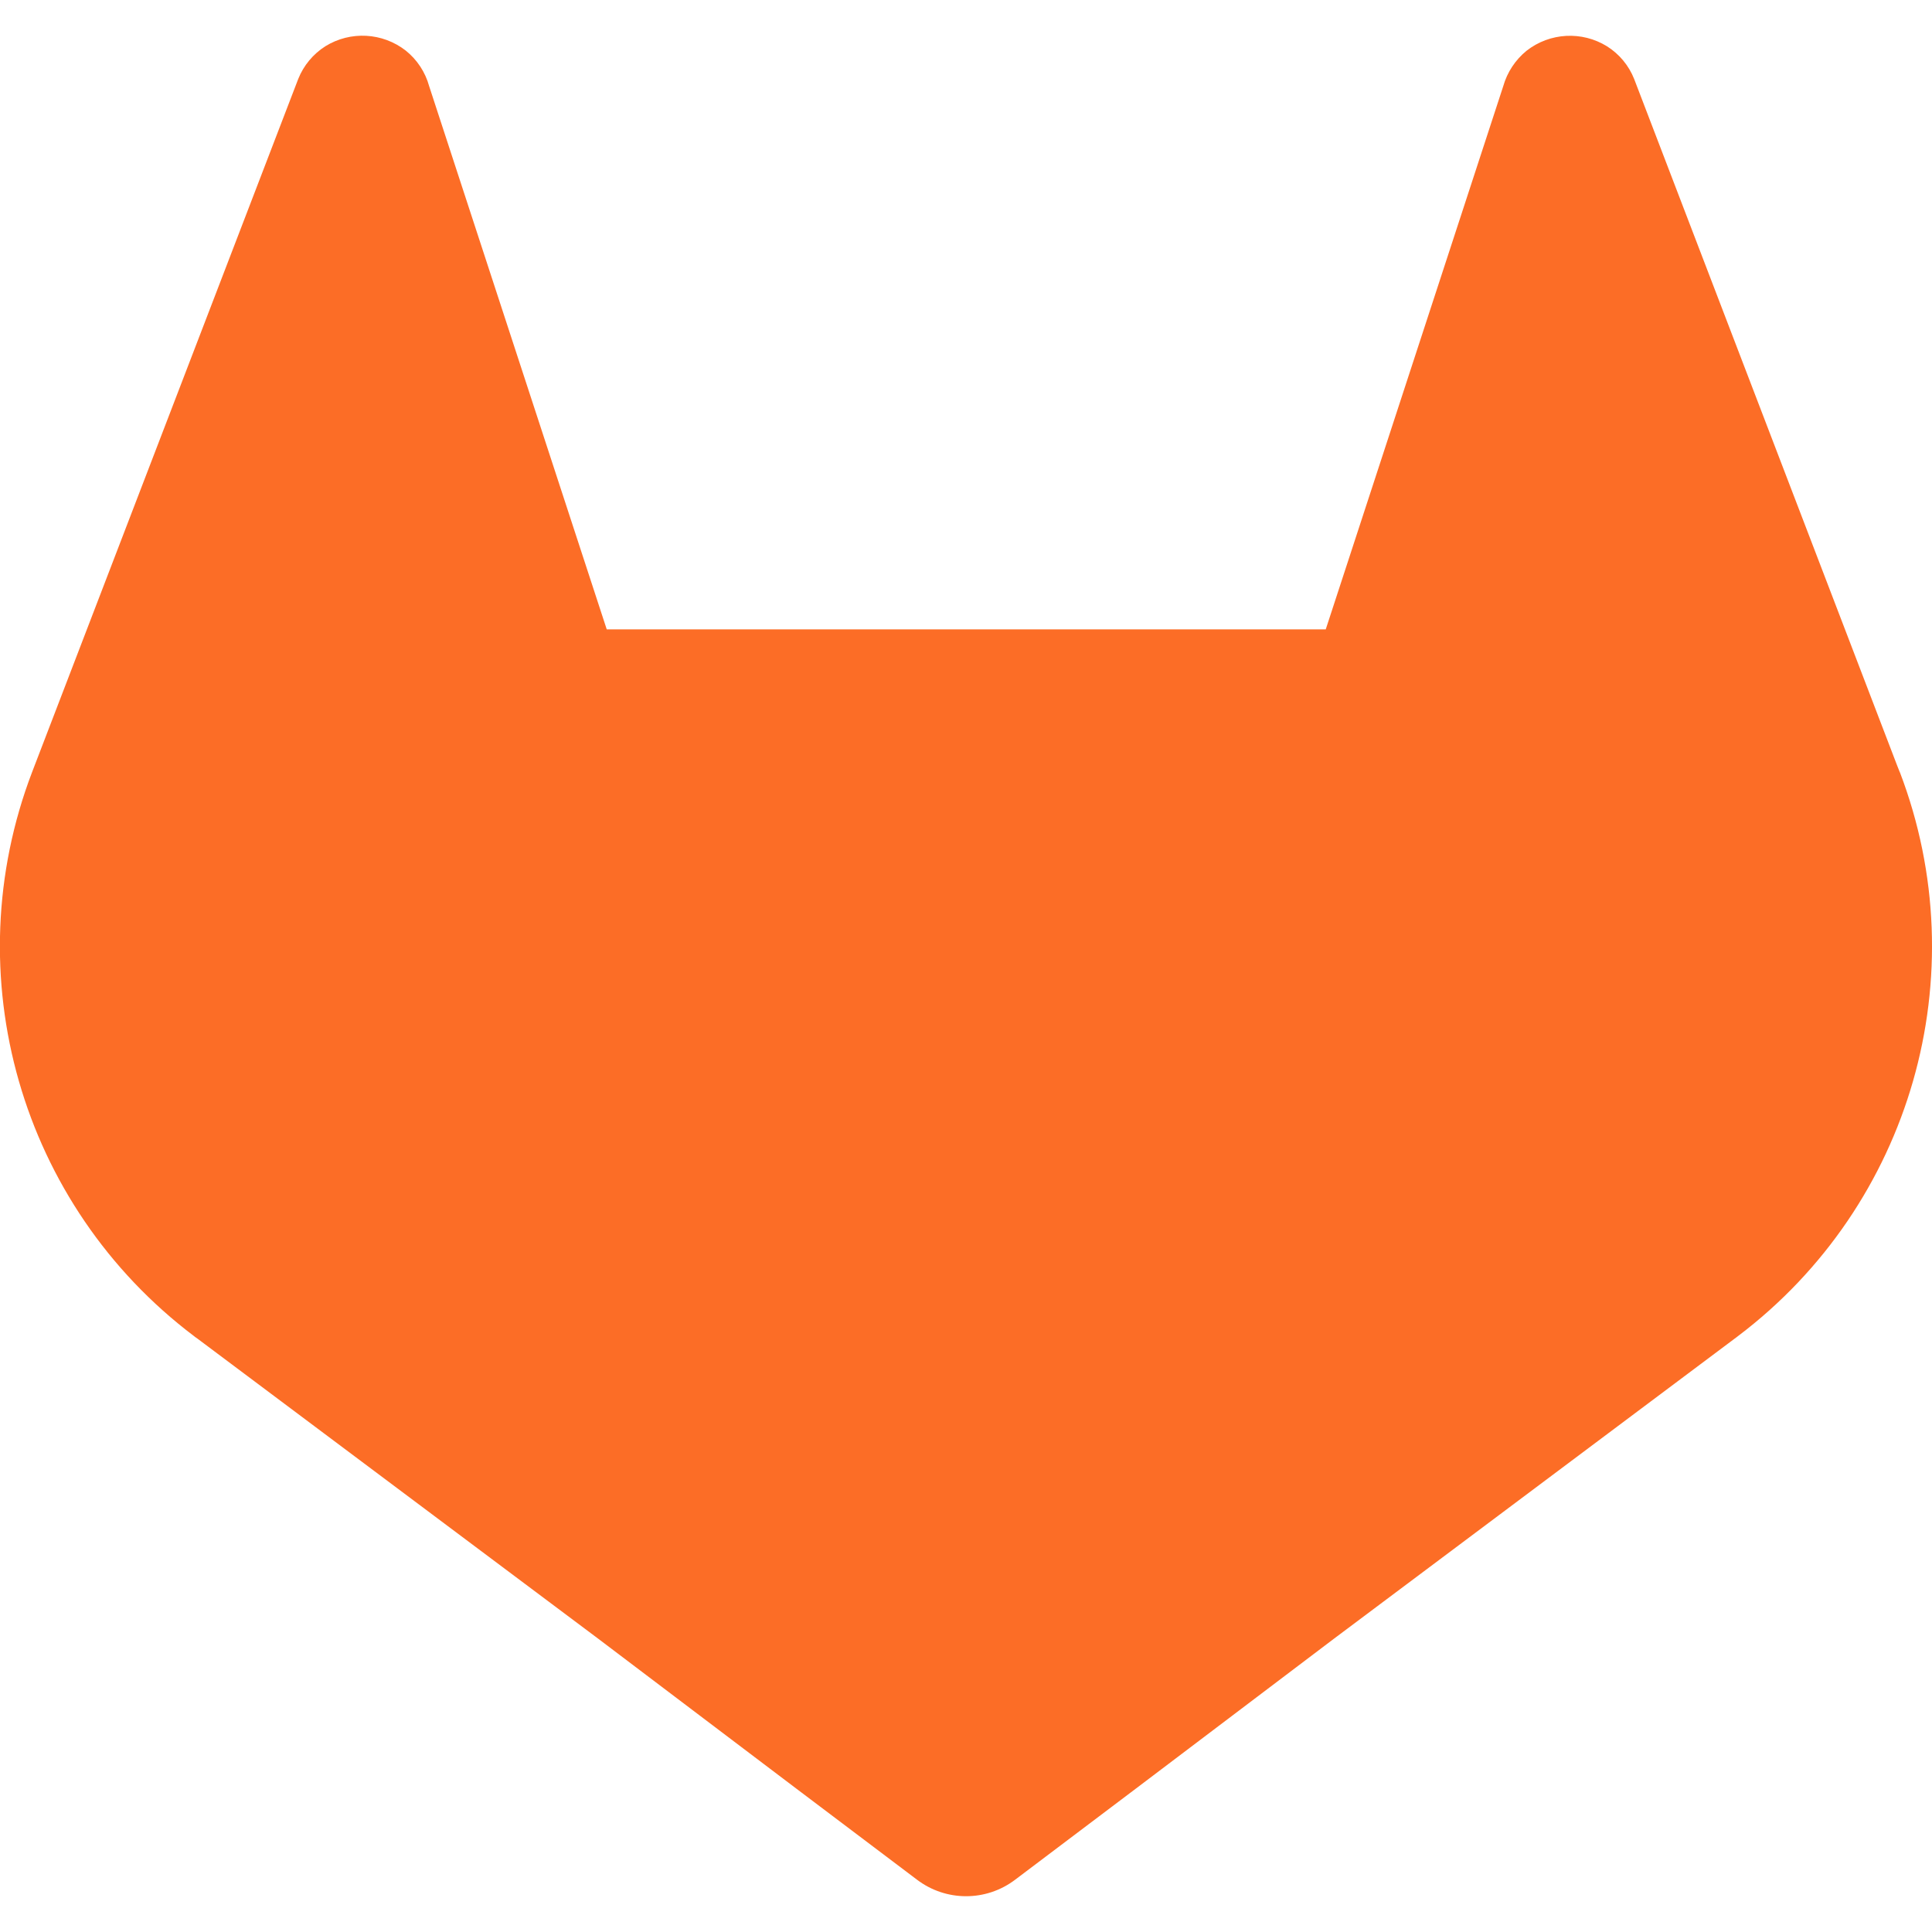
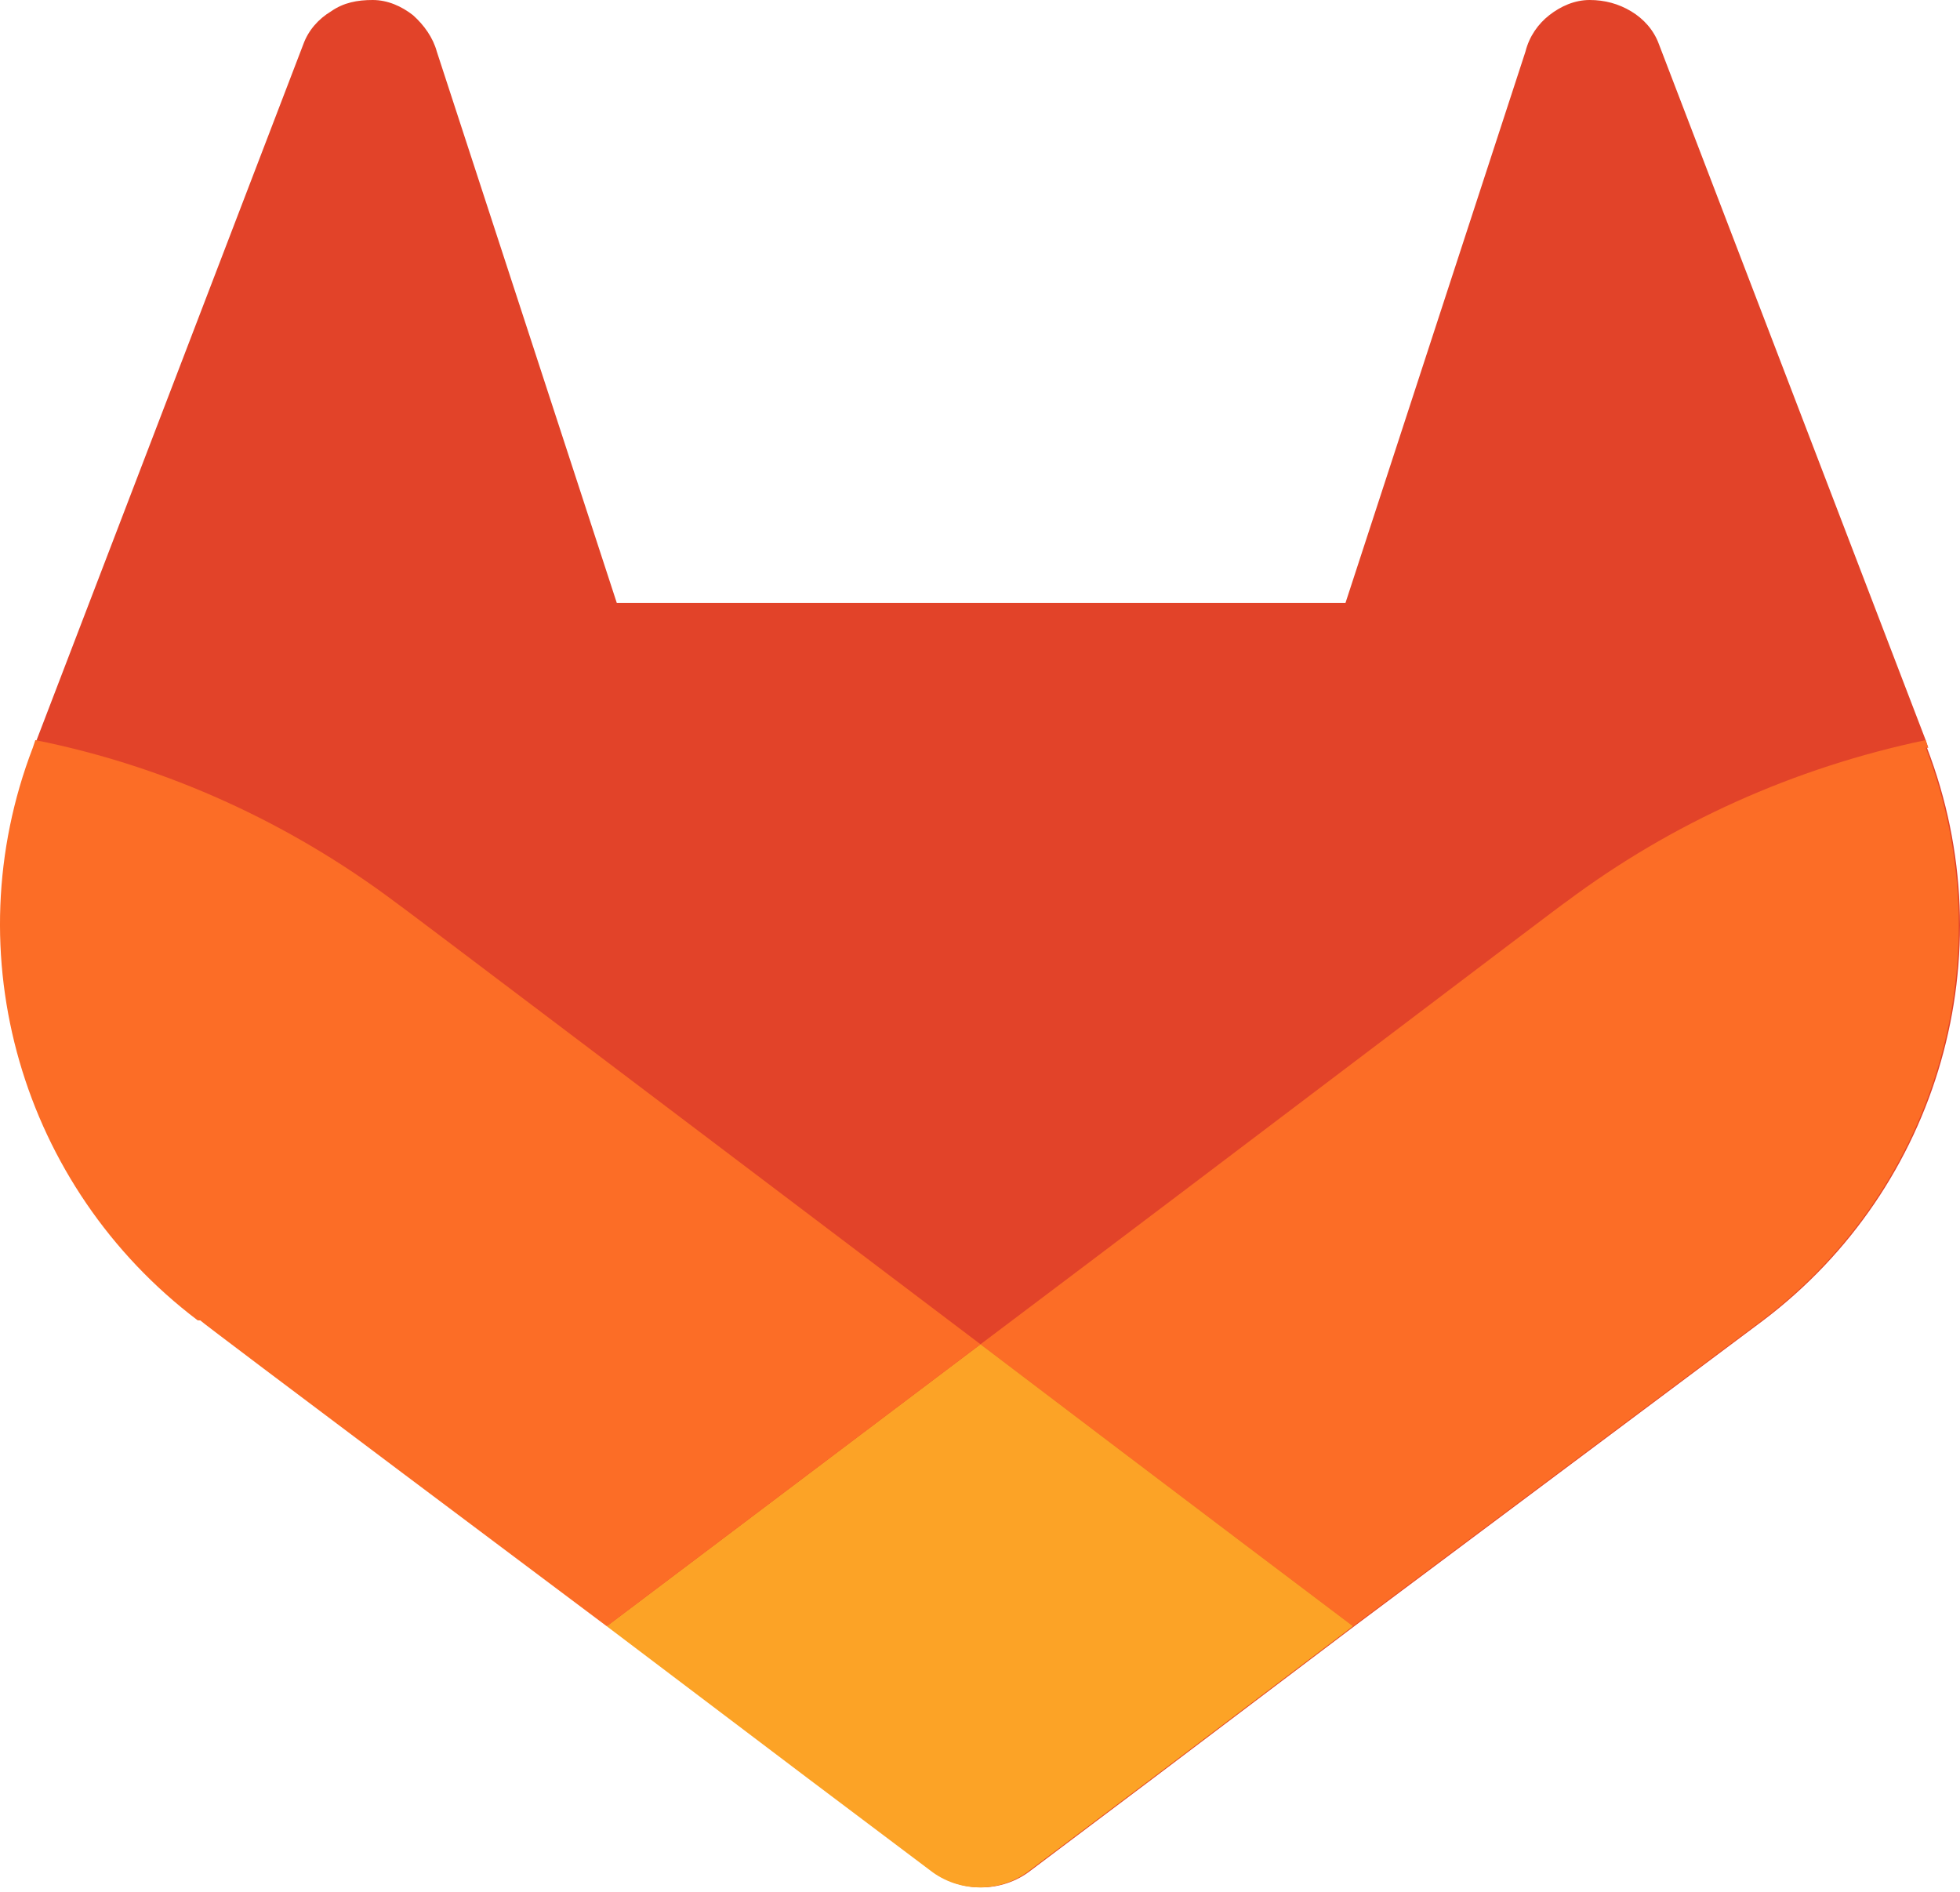
- <svg xmlns="http://www.w3.org/2000/svg" fill="#FC6D26" role="img" viewBox="0 0 24 24">
-   <path d="m23.6 9.593-.034-.086L20.3.981a.851.851 0 0 0-.336-.405.875.875 0 0 0-1.0.054.875.875 0 0 0-.29.44l-2.205 6.748H7.537l-2.206-6.748a.857.857 0 0 0-.29-.441.875.875 0 0 0-1-.054.859.859 0 0 0-.336.405L.433 9.502l-.033.086a6.066 6.066 0 0 0 2.012 7.011l.011.009.03.021 4.976 3.726 2.462 1.863 1.5 1.132a1.008 1.008 0 0 0 1.22 0l1.5-1.132 2.462-1.863 5.006-3.749.013-.01a6.068 6.068 0 0 0 2.009-7.003z" />
+ <svg xmlns="http://www.w3.org/2000/svg" viewBox="0 0 256 247" role="img">
+   <g>
+     <path d="M251.845,97.642 L251.517,96.656 L216.668,5.753 C216.01,3.945 214.695,2.466 213.051,1.479 C211.408,0.493 209.599,0 207.627,0 C205.654,0 203.846,0.822 202.367,1.973 C200.887,3.123 199.737,4.767 199.243,6.74 L175.737,78.739 L80.56,78.739 L57.054,6.74 C56.561,4.931 55.41,3.288 53.931,1.973 C52.451,0.822 50.643,0 48.67,0 C46.698,0 44.89,0.329 43.246,1.479 C41.602,2.466 40.287,3.945 39.629,5.753 L4.781,96.656 L4.452,97.642 C-5.904,124.601 2.972,155.011 25.986,172.436 L26.314,172.436 C26.314,172.6 79.41,212.38 79.41,212.38 L105.711,232.271 L121.656,244.27 C125.436,247.229 130.861,247.229 134.642,244.27 L150.587,232.271 L176.888,212.38 L230.311,172.436 L230.311,172.436 C253.325,155.011 262.037,124.601 251.681,97.642 L251.845,97.642 Z" fill="#E24329" />
+     <path d="M251.845,97.642 L251.517,96.656 C234.257,100.272 218.312,107.505 204.668,117.697 C204.504,117.697 163.244,149.094 128.066,175.559 C154.039,195.285 176.723,212.38 176.723,212.38 L230.147,172.436 L230.147,172.436 C253.16,155.011 261.873,124.601 251.517,97.642 L251.845,97.642 Z" fill="#FC6D26" />
+     <path d="M79.245,212.38 L105.546,232.271 L121.491,244.27 C125.272,247.229 130.697,247.229 134.477,244.27 L150.422,232.271 L176.723,212.38 C176.723,212.38 154.039,195.285 128.066,175.559 C101.93,195.285 79.245,212.38 79.245,212.38 L79.245,212.38 L79.245,212.38 Z" fill="#FCA326" />
+     <path d="M51.465,117.697 C37.821,107.505 21.876,100.108 4.616,96.656 L4.287,97.642 C-6.069,124.601 2.808,155.011 25.821,172.436 L26.15,172.436 C26.15,172.6 79.245,212.38 79.245,212.38 C79.245,212.38 101.93,195.285 128.066,175.559 C93.053,149.094 51.794,117.861 51.465,117.697 L51.465,117.697 L51.465,117.697 Z" fill="#FC6D26" />
+   </g>
</svg>
